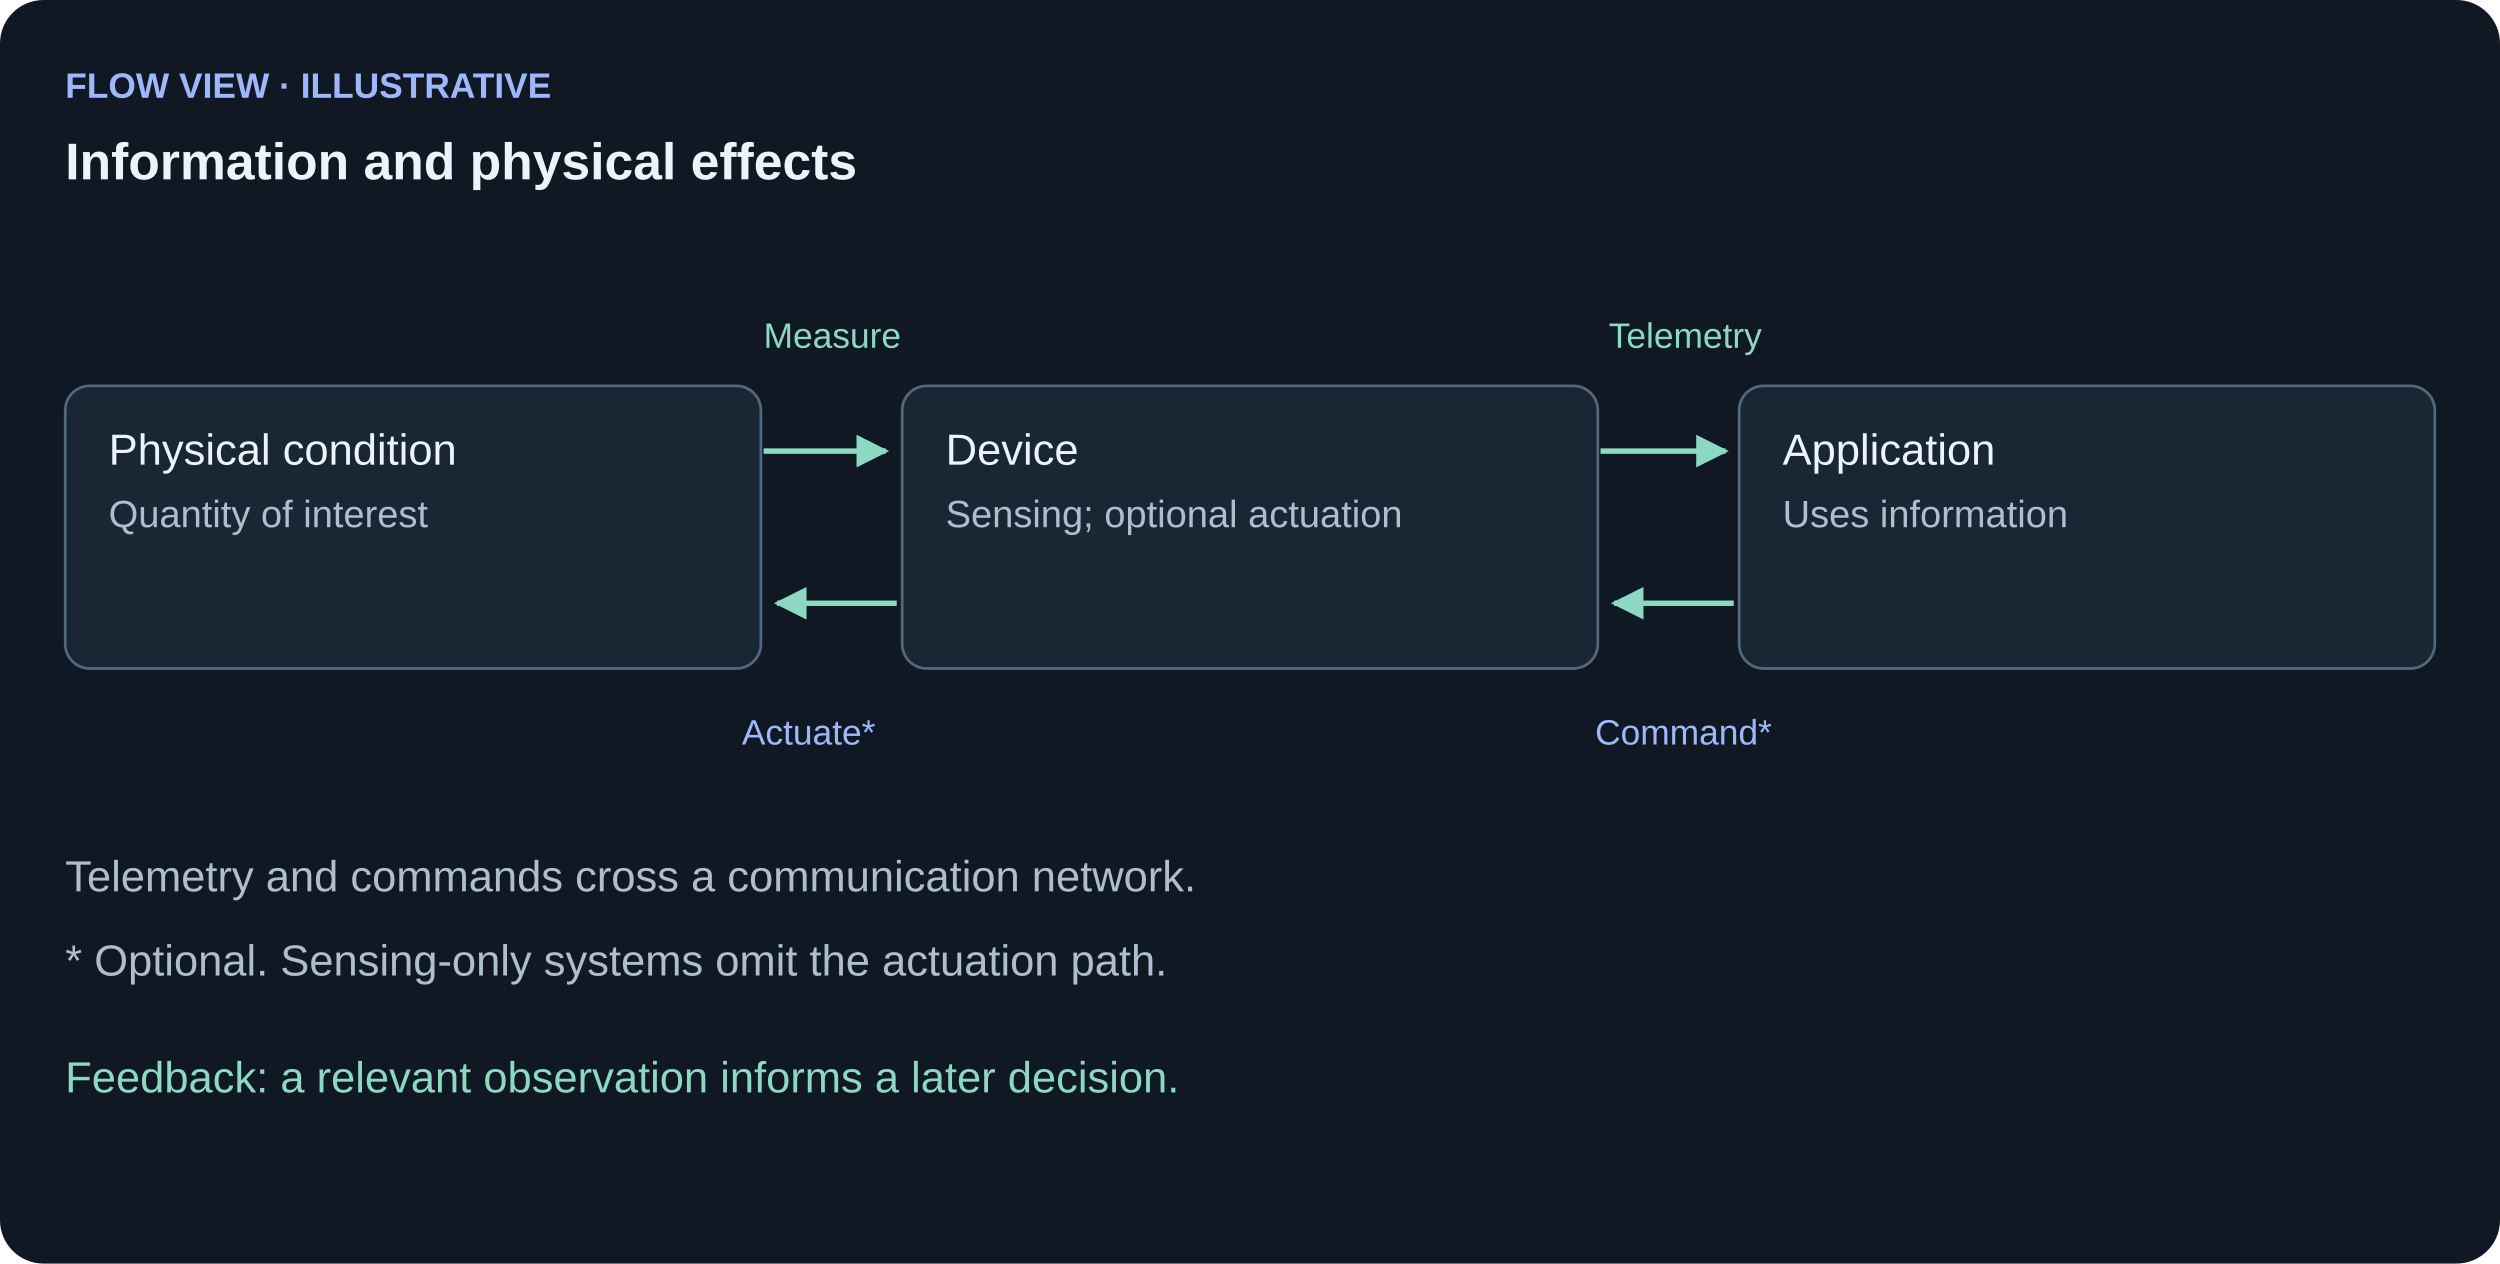
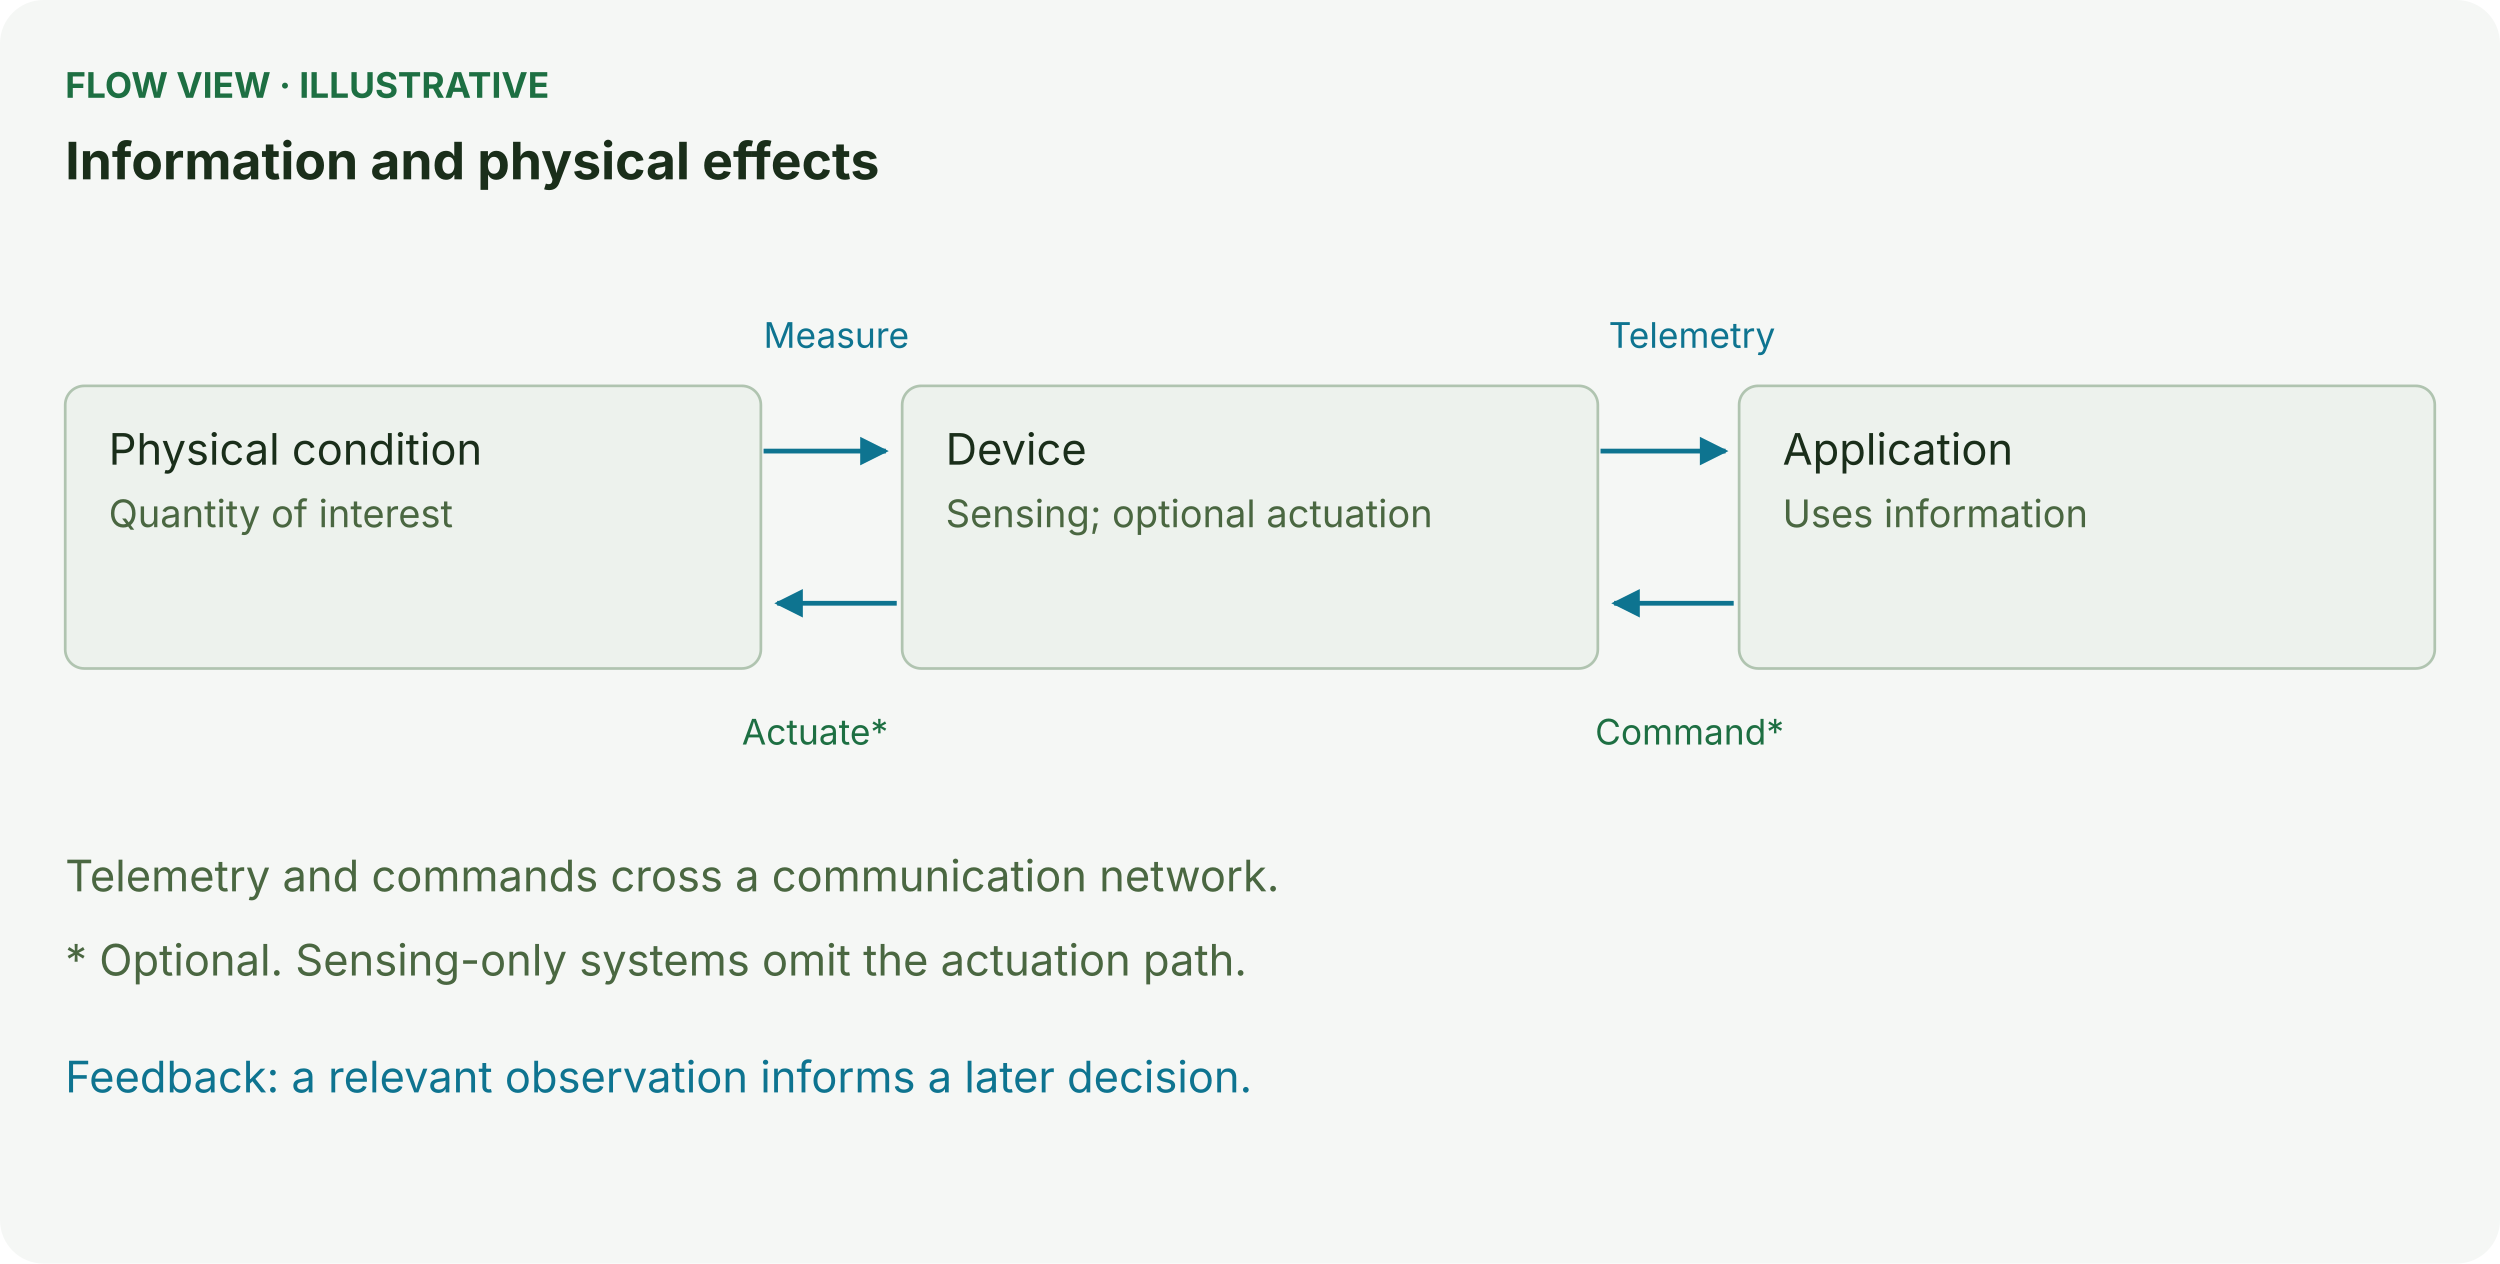
<svg xmlns="http://www.w3.org/2000/svg" viewBox="0 0 920 465" role="img">
  <defs>
    <marker id="arrow" viewBox="0 0 10 10" refX="9" refY="5" markerWidth="6" markerHeight="6" orient="auto-start-reverse">
-       <path d="M 0 0 L 10 5 L 0 10 z" fill="#8cd8c3" />
+       <path d="M 0 0 L 10 5 L 0 10 z" fill="#0e7490" />
    </marker>
  </defs>
-   <rect width="920" height="465" rx="16" fill="#101923" />
-   <text x="24" y="36" font-family="Arial, sans-serif" font-size="13" fill="#9eb7ff" text-anchor="start" font-weight="700">FLOW VIEW · ILLUSTRATIVE</text>
-   <text x="24" y="66" font-family="Arial, sans-serif" font-size="19" fill="#edf3fa" text-anchor="start" font-weight="700">Information and physical effects</text>
-   <rect x="24" y="142" width="256" height="104" rx="9" fill="#192735" stroke="#52687d" />
-   <text x="40" y="171" font-family="Arial, sans-serif" font-size="16" fill="#edf3fa" text-anchor="start" font-weight="400">Physical condition</text>
-   <text x="40" y="194" font-family="Arial, sans-serif" font-size="14" fill="#afbecf" text-anchor="start" font-weight="400">Quantity of interest</text>
-   <rect x="332" y="142" width="256" height="104" rx="9" fill="#192735" stroke="#52687d" />
-   <text x="348" y="171" font-family="Arial, sans-serif" font-size="16" fill="#edf3fa" text-anchor="start" font-weight="400">Device</text>
-   <text x="348" y="194" font-family="Arial, sans-serif" font-size="14" fill="#afbecf" text-anchor="start" font-weight="400">Sensing; optional actuation</text>
-   <rect x="640" y="142" width="256" height="104" rx="9" fill="#192735" stroke="#52687d" />
-   <text x="656" y="171" font-family="Arial, sans-serif" font-size="16" fill="#edf3fa" text-anchor="start" font-weight="400">Application</text>
-   <text x="656" y="194" font-family="Arial, sans-serif" font-size="14" fill="#afbecf" text-anchor="start" font-weight="400">Uses information</text>
-   <path d="M281 166 L326 166" stroke="#8cd8c3" stroke-width="2" fill="none" marker-end="url(#arrow)" />
-   <text x="281" y="128" font-family="Arial, sans-serif" font-size="13" fill="#8cd8c3" text-anchor="start" font-weight="400">Measure</text>
-   <path d="M589 166 L635 166" stroke="#8cd8c3" stroke-width="2" fill="none" marker-end="url(#arrow)" />
-   <text x="592" y="128" font-family="Arial, sans-serif" font-size="13" fill="#8cd8c3" text-anchor="start" font-weight="400">Telemetry</text>
-   <path d="M638 222 L594 222" stroke="#8cd8c3" stroke-width="2" fill="none" marker-end="url(#arrow)" />
-   <text x="587" y="274" font-family="Arial, sans-serif" font-size="13" fill="#9eb7ff" text-anchor="start" font-weight="400">Command*</text>
-   <path d="M330 222 L286 222" stroke="#8cd8c3" stroke-width="2" fill="none" marker-end="url(#arrow)" />
-   <text x="273" y="274" font-family="Arial, sans-serif" font-size="13" fill="#9eb7ff" text-anchor="start" font-weight="400">Actuate*</text>
-   <text x="24" y="328" font-family="Arial, sans-serif" font-size="16" fill="#afbecf" text-anchor="start" font-weight="400">Telemetry and commands cross a communication network.</text>
-   <text x="24" y="359" font-family="Arial, sans-serif" font-size="16" fill="#afbecf" text-anchor="start" font-weight="400">* Optional. Sensing-only systems omit the actuation path.</text>
-   <text x="24" y="402" font-family="Arial, sans-serif" font-size="16" fill="#8cd8c3" text-anchor="start" font-weight="400">Feedback: a relevant observation informs a later decision.</text>
+   <rect width="920" height="465" rx="16" fill="#f5f7f5" />
+   <text x="24" y="36" font-family="Inter, -apple-system, Segoe UI, sans-serif" font-size="13" fill="#1d6f42" text-anchor="start" font-weight="700">FLOW VIEW · ILLUSTRATIVE</text>
+   <text x="24" y="66" font-family="Inter, -apple-system, Segoe UI, sans-serif" font-size="19" fill="#1a2e1a" text-anchor="start" font-weight="700">Information and physical effects</text>
+   <rect x="24" y="142" width="256" height="104" rx="7" fill="#edf2ed" stroke="#b0c4b0" />
+   <text x="40" y="171" font-family="Inter, -apple-system, Segoe UI, sans-serif" font-size="16" fill="#1a2e1a" text-anchor="start" font-weight="400">Physical condition</text>
+   <text x="40" y="194" font-family="Inter, -apple-system, Segoe UI, sans-serif" font-size="14" fill="#4a6741" text-anchor="start" font-weight="400">Quantity of interest</text>
+   <rect x="332" y="142" width="256" height="104" rx="7" fill="#edf2ed" stroke="#b0c4b0" />
+   <text x="348" y="171" font-family="Inter, -apple-system, Segoe UI, sans-serif" font-size="16" fill="#1a2e1a" text-anchor="start" font-weight="400">Device</text>
+   <text x="348" y="194" font-family="Inter, -apple-system, Segoe UI, sans-serif" font-size="14" fill="#4a6741" text-anchor="start" font-weight="400">Sensing; optional actuation</text>
+   <rect x="640" y="142" width="256" height="104" rx="7" fill="#edf2ed" stroke="#b0c4b0" />
+   <text x="656" y="171" font-family="Inter, -apple-system, Segoe UI, sans-serif" font-size="16" fill="#1a2e1a" text-anchor="start" font-weight="400">Application</text>
+   <text x="656" y="194" font-family="Inter, -apple-system, Segoe UI, sans-serif" font-size="14" fill="#4a6741" text-anchor="start" font-weight="400">Uses information</text>
+   <path d="M281 166 L326 166" stroke="#0e7490" stroke-width="1.75" fill="none" marker-end="url(#arrow)" />
+   <text x="281" y="128" font-family="Inter, -apple-system, Segoe UI, sans-serif" font-size="13" fill="#0e7490" text-anchor="start" font-weight="400">Measure</text>
+   <path d="M589 166 L635 166" stroke="#0e7490" stroke-width="1.75" fill="none" marker-end="url(#arrow)" />
+   <text x="592" y="128" font-family="Inter, -apple-system, Segoe UI, sans-serif" font-size="13" fill="#0e7490" text-anchor="start" font-weight="400">Telemetry</text>
+   <path d="M638 222 L594 222" stroke="#0e7490" stroke-width="1.75" fill="none" marker-end="url(#arrow)" />
+   <text x="587" y="274" font-family="Inter, -apple-system, Segoe UI, sans-serif" font-size="13" fill="#1d6f42" text-anchor="start" font-weight="400">Command*</text>
+   <path d="M330 222 L286 222" stroke="#0e7490" stroke-width="1.75" fill="none" marker-end="url(#arrow)" />
+   <text x="273" y="274" font-family="Inter, -apple-system, Segoe UI, sans-serif" font-size="13" fill="#1d6f42" text-anchor="start" font-weight="400">Actuate*</text>
+   <text x="24" y="328" font-family="Inter, -apple-system, Segoe UI, sans-serif" font-size="16" fill="#4a6741" text-anchor="start" font-weight="400">Telemetry and commands cross a communication network.</text>
+   <text x="24" y="359" font-family="Inter, -apple-system, Segoe UI, sans-serif" font-size="16" fill="#4a6741" text-anchor="start" font-weight="400">* Optional. Sensing-only systems omit the actuation path.</text>
+   <text x="24" y="402" font-family="Inter, -apple-system, Segoe UI, sans-serif" font-size="16" fill="#0e7490" text-anchor="start" font-weight="400">Feedback: a relevant observation informs a later decision.</text>
</svg>
